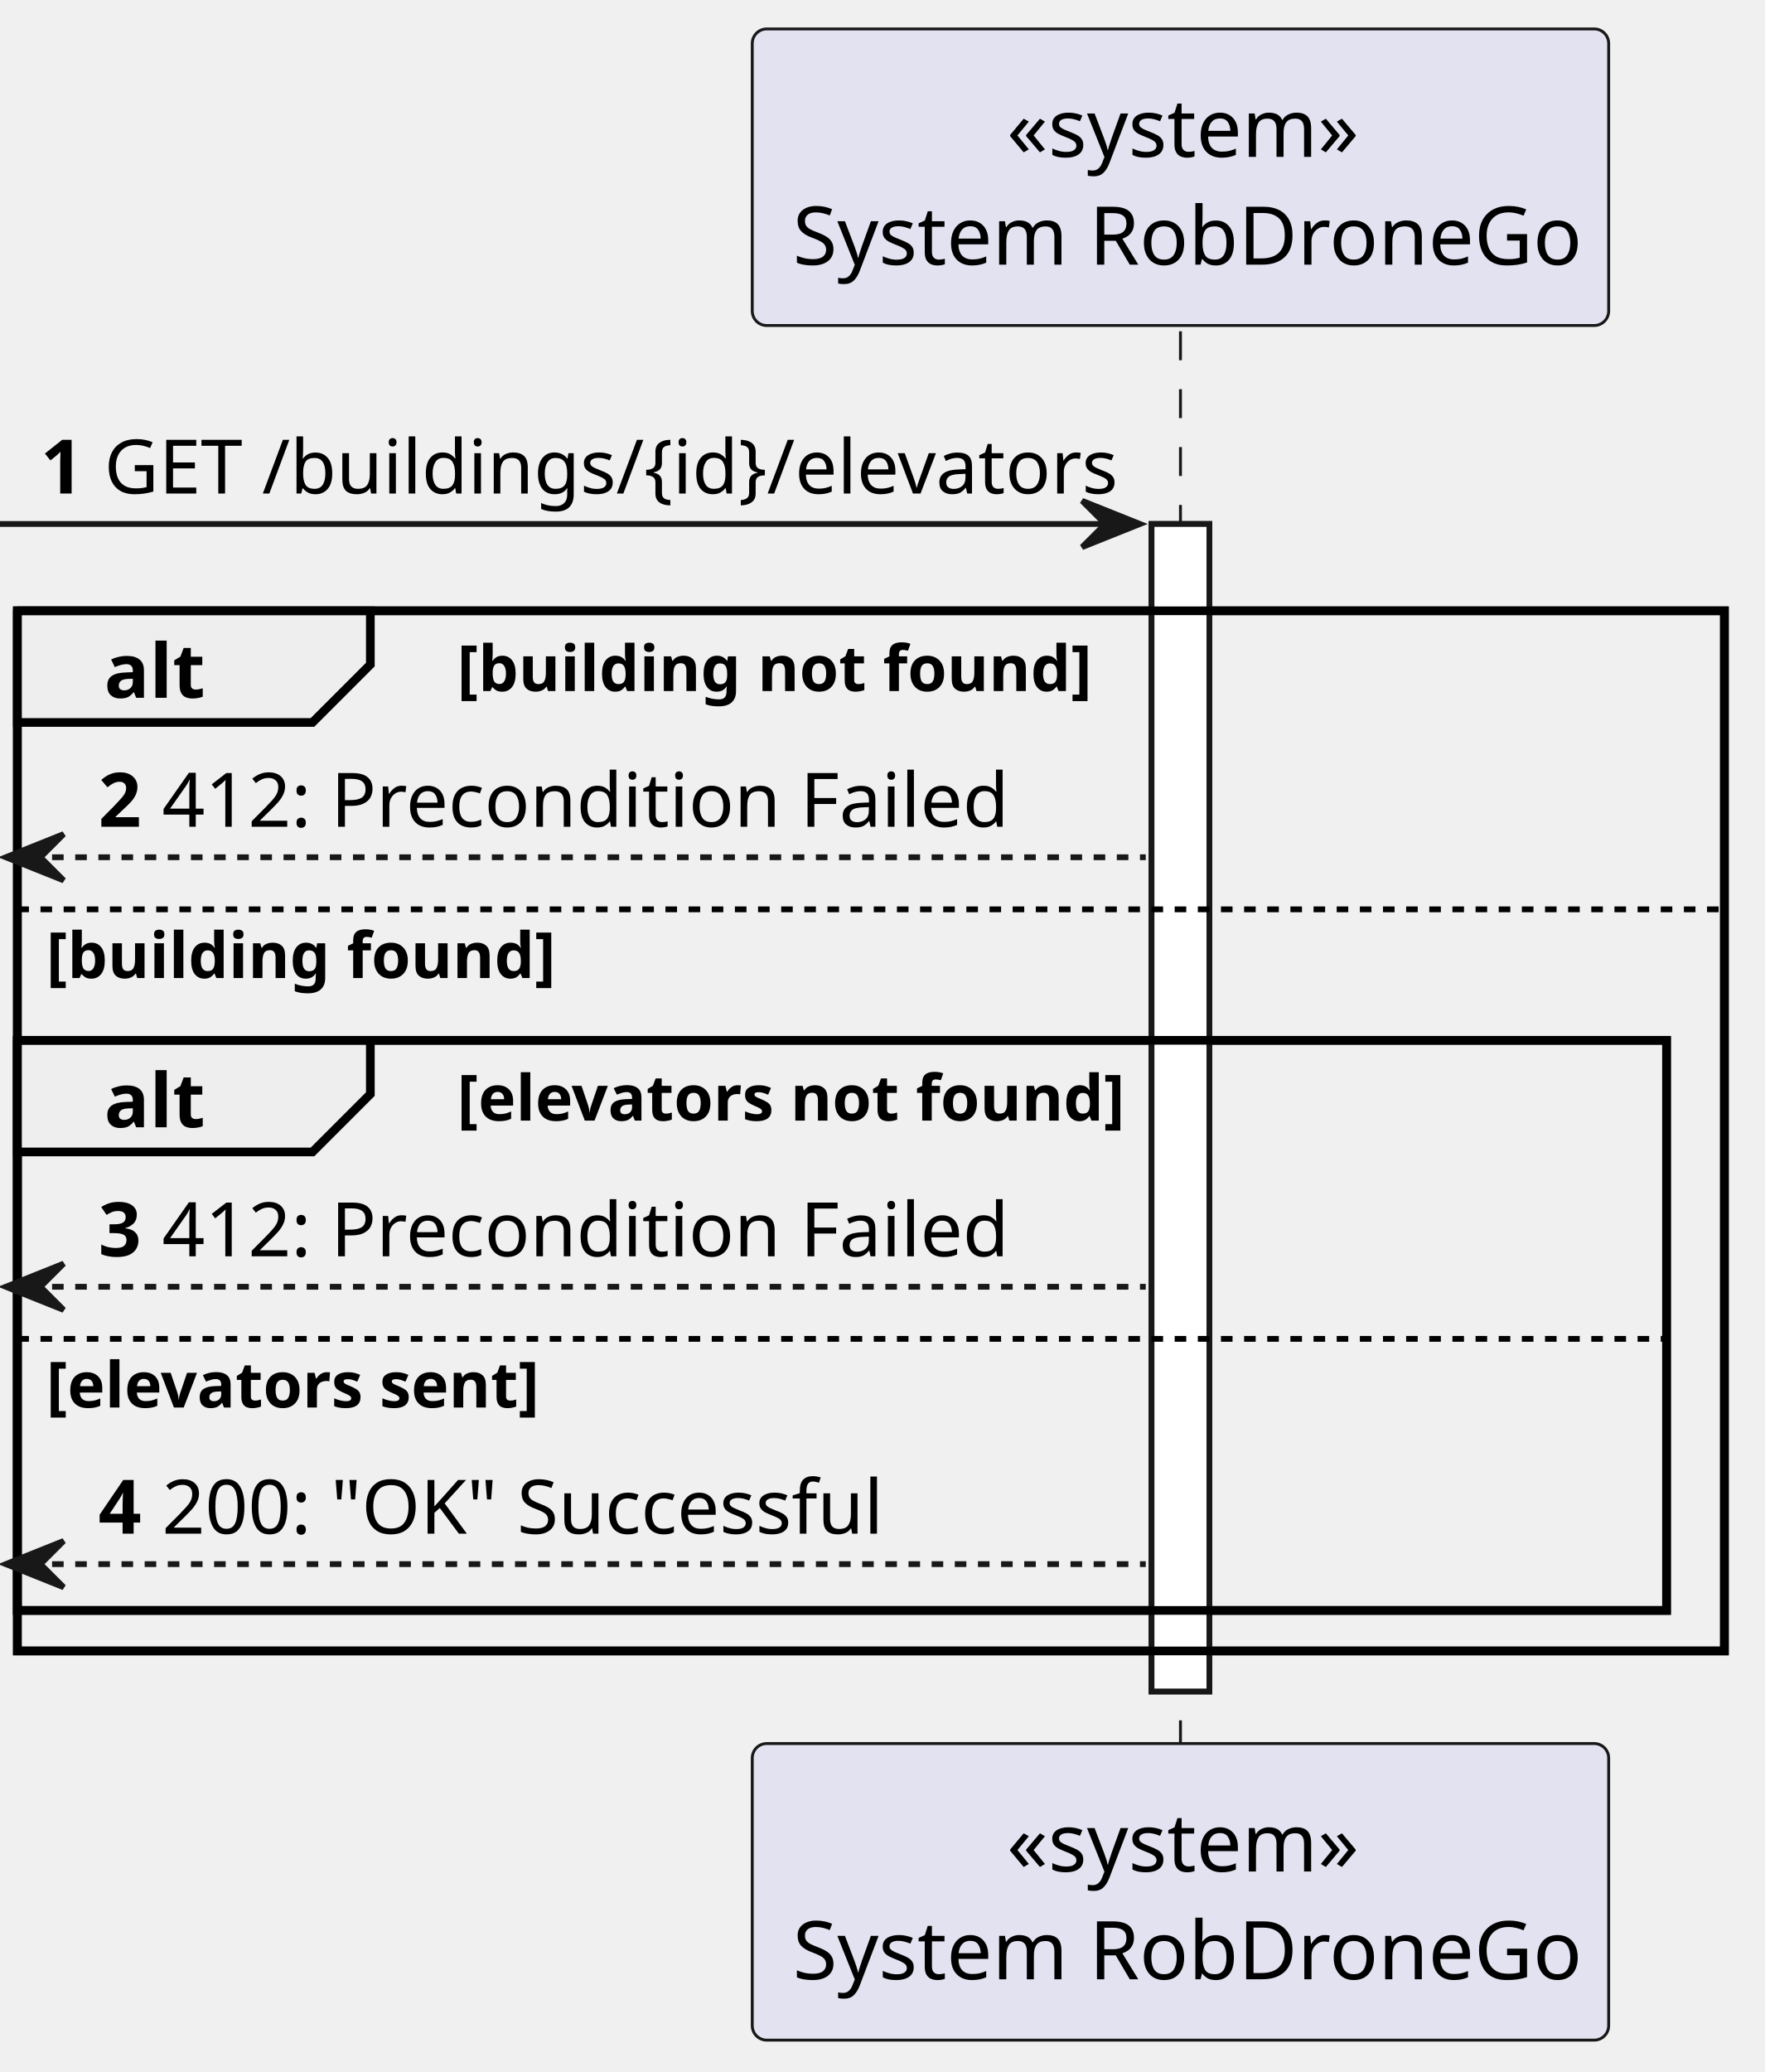
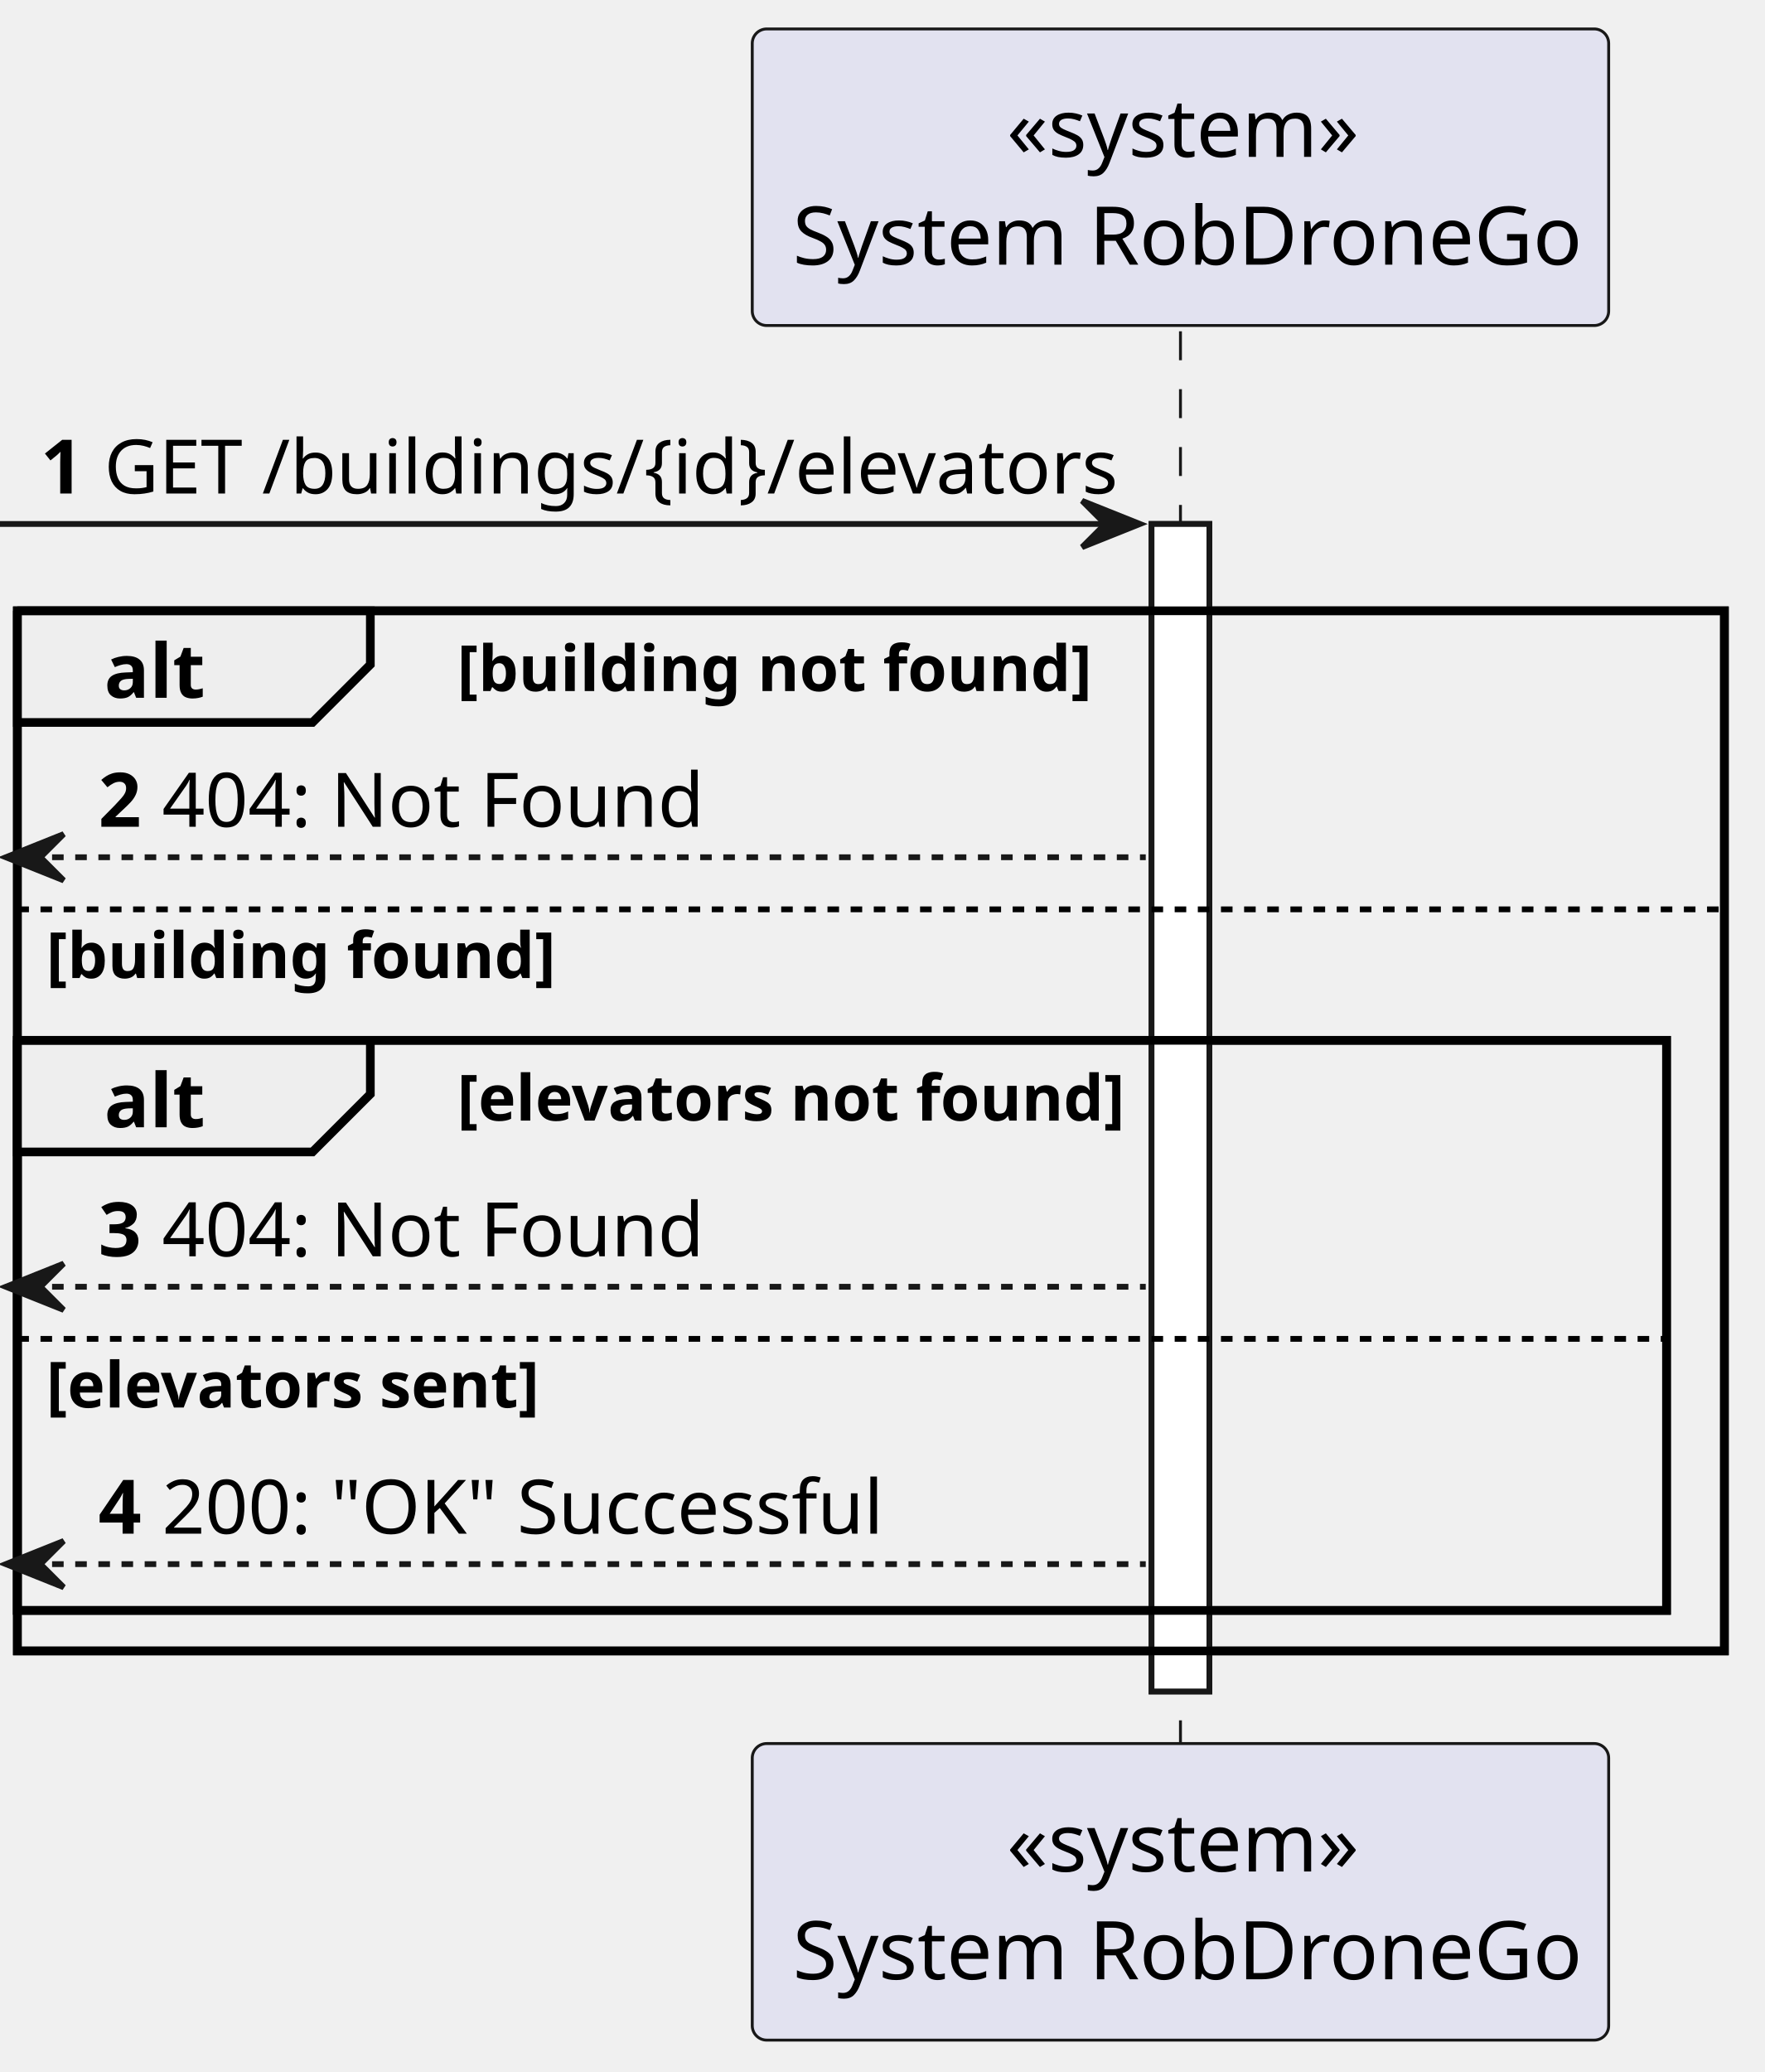
<svg xmlns="http://www.w3.org/2000/svg" contentStyleType="text/css" height="358px" preserveAspectRatio="none" style="width:305px;height:358px;background:#FFFFFF;" version="1.1" viewBox="0 0 305 358" width="305px" zoomAndPan="magnify">
  <defs />
  <g>
    <rect fill="#FFFFFF" height="201.717" style="stroke:#181818;stroke-width:1.0;" width="10" x="199" y="90.533" />
    <rect fill="none" height="179.717" style="stroke:#000000;stroke-width:1.5;" width="295" x="3" y="105.533" />
    <rect fill="none" height="98.504" style="stroke:#000000;stroke-width:1.5;" width="285" x="3" y="179.746" />
    <line style="stroke:#181818;stroke-width:0.5;stroke-dasharray:5.0,5.0;" x1="204" x2="204" y1="57.242" y2="302.25" />
    <rect fill="#E2E2F0" height="51.242" rx="2.5" ry="2.5" style="stroke:#181818;stroke-width:0.5;" width="148" x="130" y="5" />
    <text fill="#000000" font-family="sans-serif" font-size="14" lengthAdjust="spacing" textLength="60" x="174" y="27.107">«system»</text>
    <text fill="#000000" font-family="sans-serif" font-size="14" lengthAdjust="spacing" textLength="134" x="137" y="45.728">System RobDroneGo</text>
    <rect fill="#E2E2F0" height="51.242" rx="2.5" ry="2.5" style="stroke:#181818;stroke-width:0.5;" width="148" x="130" y="301.25" />
    <text fill="#000000" font-family="sans-serif" font-size="14" lengthAdjust="spacing" textLength="60" x="174" y="323.357">«system»</text>
    <text fill="#000000" font-family="sans-serif" font-size="14" lengthAdjust="spacing" textLength="134" x="137" y="341.978">System RobDroneGo</text>
    <rect fill="#FFFFFF" height="201.717" style="stroke:#181818;stroke-width:1.0;" width="10" x="199" y="90.533" />
    <polygon fill="#181818" points="187,86.533,197,90.533,187,94.533,191,90.533" style="stroke:#181818;stroke-width:1.0;" />
    <line style="stroke:#181818;stroke-width:1.0;" x1="0" x2="193" y1="90.533" y2="90.533" />
    <text fill="#000000" font-family="sans-serif" font-size="13" font-weight="bold" lengthAdjust="spacing" textLength="7" x="7" y="85.27">1</text>
    <text fill="#000000" font-family="sans-serif" font-size="13" lengthAdjust="spacing" textLength="162" x="18" y="85.27">GET /buildings/{id}/elevators</text>
    <path d="M3,105.533 L64,105.533 L64,114.824 L54,124.824 L3,124.824 L3,105.533 " fill="#EEEEEE" style="stroke:#000000;stroke-width:1.5;" />
    <rect fill="none" height="179.717" style="stroke:#000000;stroke-width:1.5;" width="295" x="3" y="105.533" />
    <text fill="#000000" font-family="sans-serif" font-size="13" font-weight="bold" lengthAdjust="spacing" textLength="16" x="18" y="120.561">alt</text>
    <text fill="#000000" font-family="sans-serif" font-size="11" font-weight="bold" lengthAdjust="spacing" textLength="108" x="79" y="119.403">[building not found]</text>
    <polygon fill="#181818" points="11,144.115,1,148.115,11,152.115,7,148.115" style="stroke:#181818;stroke-width:1.0;" />
    <line style="stroke:#181818;stroke-width:1.0;stroke-dasharray:2.0,2.0;" x1="5" x2="198" y1="148.115" y2="148.115" />
    <text fill="#000000" font-family="sans-serif" font-size="13" font-weight="bold" lengthAdjust="spacing" textLength="7" x="17" y="142.852">2</text>
-     <text fill="#000000" font-family="sans-serif" font-size="13" lengthAdjust="spacing" textLength="140" x="28" y="142.852">412: Precondition Failed</text>
+     <text fill="#000000" font-family="sans-serif" font-size="13" lengthAdjust="spacing" textLength="89" x="28" y="142.852">404: Not Found</text>
    <line style="stroke:#000000;stroke-width:1.0;stroke-dasharray:2.0,2.0;" x1="3" x2="298" y1="157.115" y2="157.115" />
    <text fill="#000000" font-family="sans-serif" font-size="11" font-weight="bold" lengthAdjust="spacing" textLength="87" x="8" y="168.985">[building found]</text>
    <path d="M3,179.746 L64,179.746 L64,189.037 L54,199.037 L3,199.037 L3,179.746 " fill="#EEEEEE" style="stroke:#000000;stroke-width:1.5;" />
    <rect fill="none" height="98.504" style="stroke:#000000;stroke-width:1.5;" width="285" x="3" y="179.746" />
    <text fill="#000000" font-family="sans-serif" font-size="13" font-weight="bold" lengthAdjust="spacing" textLength="16" x="18" y="194.774">alt</text>
    <text fill="#000000" font-family="sans-serif" font-size="11" font-weight="bold" lengthAdjust="spacing" textLength="116" x="79" y="193.616">[elevators not found]</text>
    <polygon fill="#181818" points="11,218.328,1,222.328,11,226.328,7,222.328" style="stroke:#181818;stroke-width:1.0;" />
    <line style="stroke:#181818;stroke-width:1.0;stroke-dasharray:2.0,2.0;" x1="5" x2="198" y1="222.328" y2="222.328" />
    <text fill="#000000" font-family="sans-serif" font-size="13" font-weight="bold" lengthAdjust="spacing" textLength="7" x="17" y="217.065">3</text>
-     <text fill="#000000" font-family="sans-serif" font-size="13" lengthAdjust="spacing" textLength="140" x="28" y="217.065">412: Precondition Failed</text>
+     <text fill="#000000" font-family="sans-serif" font-size="13" lengthAdjust="spacing" textLength="89" x="28" y="217.065">404: Not Found</text>
    <line style="stroke:#000000;stroke-width:1.0;stroke-dasharray:2.0,2.0;" x1="3" x2="288" y1="231.328" y2="231.328" />
    <text fill="#000000" font-family="sans-serif" font-size="11" font-weight="bold" lengthAdjust="spacing" textLength="88" x="8" y="243.198">[elevators sent]</text>
    <polygon fill="#181818" points="11,266.25,1,270.25,11,274.25,7,270.25" style="stroke:#181818;stroke-width:1.0;" />
    <line style="stroke:#181818;stroke-width:1.0;stroke-dasharray:2.0,2.0;" x1="5" x2="198" y1="270.25" y2="270.25" />
    <text fill="#000000" font-family="sans-serif" font-size="13" font-weight="bold" lengthAdjust="spacing" textLength="7" x="17" y="264.987">4</text>
    <text fill="#000000" font-family="sans-serif" font-size="13" lengthAdjust="spacing" textLength="126" x="28" y="264.987">200: "OK" Successful</text>
  </g>
</svg>
